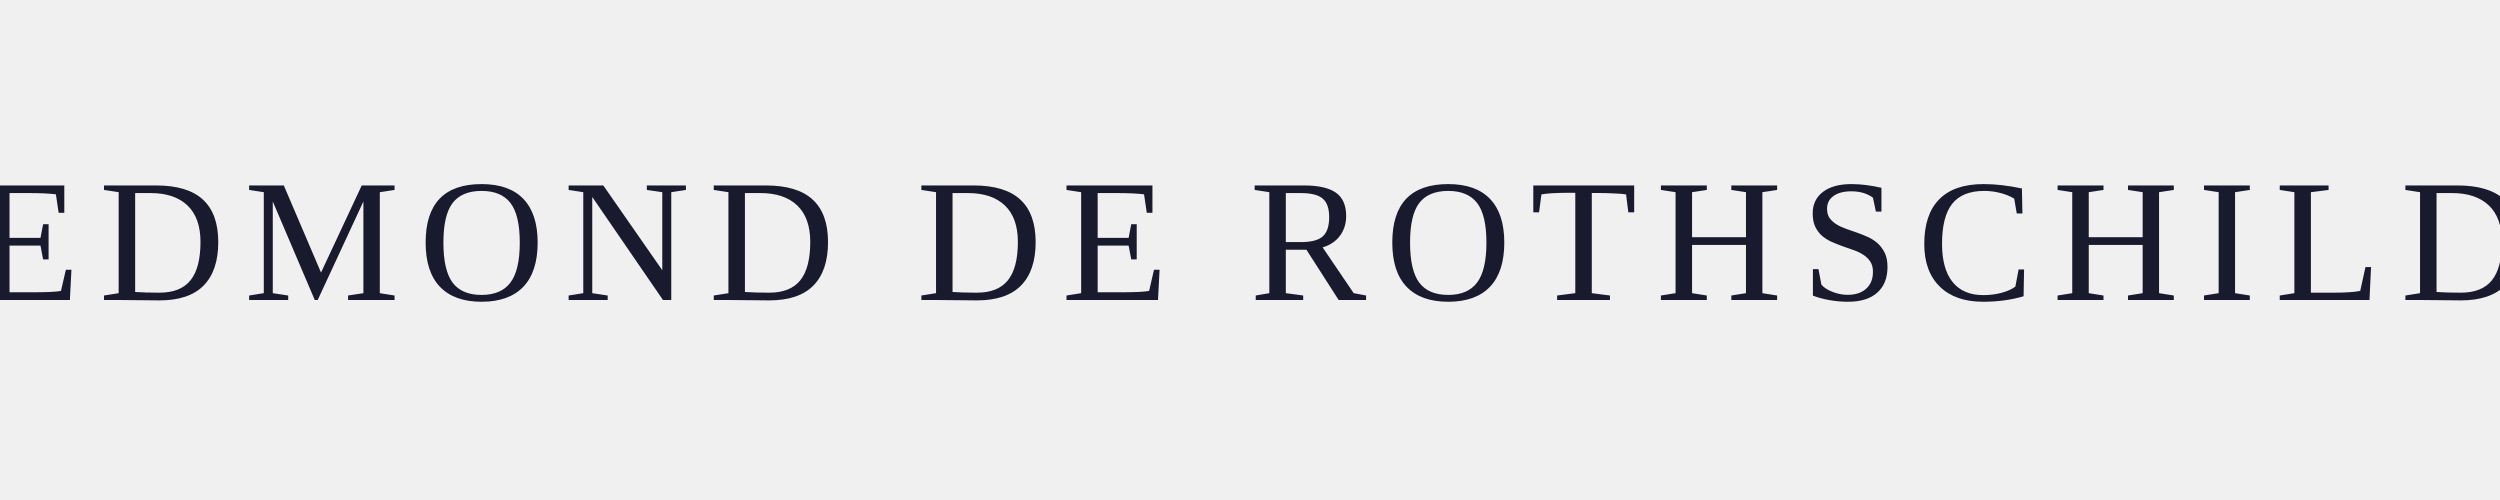
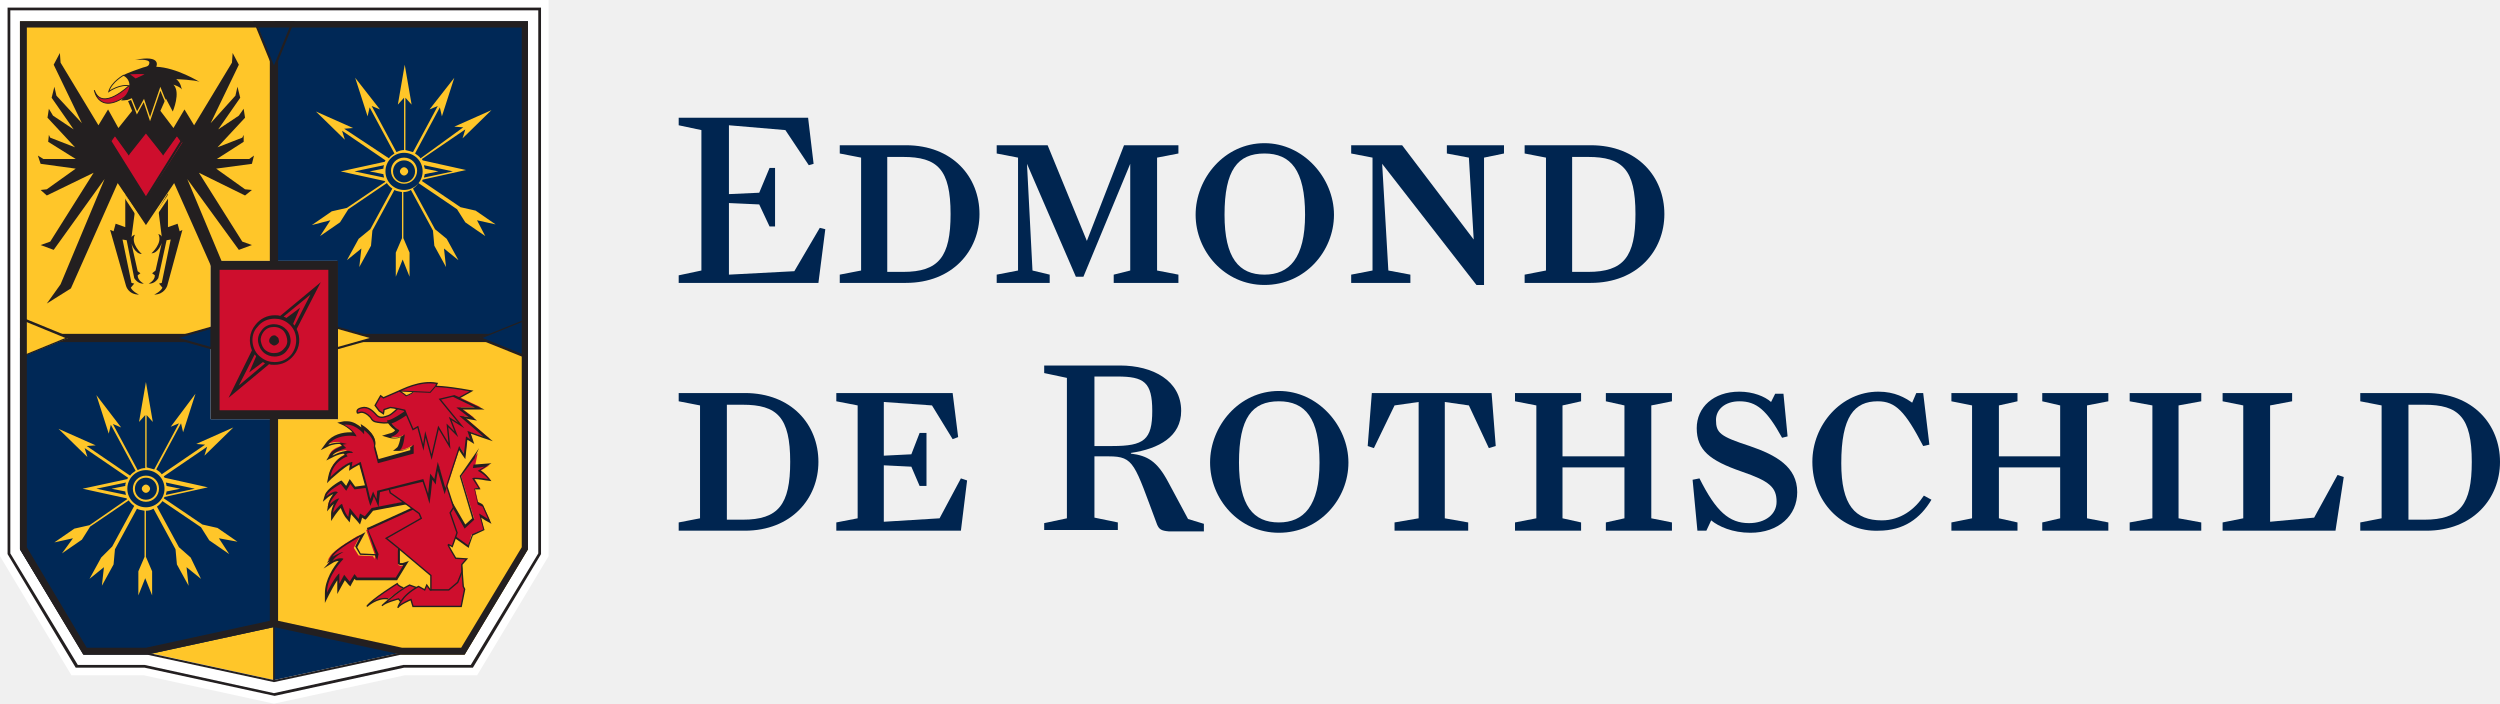
- <svg xmlns="http://www.w3.org/2000/svg" viewBox="0 0 400 80">
-   <text x="200" y="48" text-anchor="middle" font-family="Georgia, 'Times New Roman', serif" font-size="28" fill="#1a1a2e" letter-spacing="3">EDMOND DE ROTHSCHILD</text>
+ <svg xmlns="http://www.w3.org/2000/svg" version="1.1" id="Layer_1" x="0px" y="0px" viewBox="0 0 363.2 102.2" style="enable-background:new 0 0 363.2 102.2;" xml:space="preserve">
+   <style type="text/css">
+   .st0{fill:#FFFFFF;}
+ 	.st1{fill:none;stroke:#FFFFFF;stroke-width:2.2;stroke-miterlimit:10;}
+ 	.st2{fill:#FFC629;}
+ 	.st3{fill:#231F20;}
+ 	.st4{fill:#CE0E2D;}
+ 	.st5{fill:none;stroke:#231F20;stroke-width:0.136;stroke-miterlimit:5;}
+ 	.st6{fill:none;stroke:#FFC629;stroke-width:0.2;stroke-miterlimit:5;}
+ 	.st7{fill:none;stroke:#FFC629;stroke-width:0.331;stroke-miterlimit:5;}
+ 	.st8{fill:#002856;}
+ 	.st9{fill:none;stroke:#231F20;stroke-width:0.249;}
+ 	.st10{fill:none;stroke:#231F20;stroke-width:1.197;}
+ 	.st11{fill:none;stroke:#231F20;stroke-width:0.2;stroke-miterlimit:8;}
+ 	.st12{fill:none;stroke:#231F20;stroke-width:0.2;stroke-miterlimit:5;}
+ 	.st13{fill:none;stroke:#231F20;stroke-width:0.12;stroke-miterlimit:5;}
+ 	.st14{fill:none;stroke:#231F20;stroke-width:0.2;stroke-miterlimit:7;}
+ 	.st15{fill:none;stroke:#231F20;stroke-width:0.15;stroke-linecap:square;}
+ 	.st16{fill:#002550;}
+  </style>
+   <g>
+     <polygon class="st0" points="1.1,1.1 1.1,80.5 11,97 21,97 39.8,101.1 58.7,97 68.7,97 78.6,80.5 78.6,1.1  ">
+   </polygon>
+     <polygon class="st1" points="1.1,1.1 1.1,80.5 11,97 21,97 39.8,101.1 58.7,97 68.7,97 78.6,80.5 78.6,1.1  ">
+   </polygon>
+     <polygon class="st2" points="39.8,3.1 39.8,37.9 30.6,37.9 30.6,49.1 2.9,49.1 2.9,3.1  ">
+   </polygon>
+     <polygon class="st3" points="18.4,14.2 19.2,16.1 17.2,18.6 15.7,15.9 14.3,18.2 8.8,9.1 8.7,7.7 7.8,9.4 11.9,17.9 8.2,13.9    7.9,12.6 7.5,14.2 10.7,18.8 7.7,16.8 7.1,15.8 6.9,17.1 10.9,21.4 7.3,20 7.1,19.6 7,20.6 11,23.1 6.3,23.1 5.5,22.6 5.9,23.8    11,24.5 6.8,27.5 5.9,27.6 6.8,28.4 13.6,25.1 7.3,35.1 5.9,35.6 7.8,36.3 15.2,26 8.8,41.3 6.8,44.1 10.3,41.9 17.1,26.6    21.2,32.7 25.3,26.6 32.1,41.9 35.7,44.1 33.6,41.3 27.2,26 34.7,36.3 36.6,35.6 35.2,35.1 28.9,25.1 35.6,28.4 36.6,27.6    35.6,27.5 31.4,24.5 36.6,23.8 36.9,22.6 36.2,23.1 31.5,23.1 35.4,20.6 35.4,19.6 35.2,20 31.6,21.4 35.6,17.1 35.4,15.8    34.7,16.8 31.7,18.8 34.9,14.2 34.5,12.6 34.2,13.9 30.6,17.9 34.7,9.4 33.8,7.7 33.7,9.1 28.2,18.2 26.8,15.9 25.2,18.6    23.3,16.1 24.6,13.2 23.3,11.8 19.3,13.5  ">
+   </polygon>
+     <path class="st4" d="M18.8,12.4c0,0-4,3.9-5.1,0.7c0,0,0.7,4.2,5.6,0.1l0.6-0.2l0-0.8L18.8,12.4z">
+   </path>
+     <path class="st5" d="M18.8,12.4c0,0-4,3.9-5.1,0.7c0,0,0.7,4.2,5.6,0.1l0.6-0.2l0-0.8L18.8,12.4z">
+   </path>
+     <polygon class="st4" points="16,20.5 16.7,19.7 18.7,22.4 21.2,19.2 23.7,22.4 25.7,19.7 26.5,20.7 21.2,28.9  ">
+   </polygon>
+     <path class="st3" d="M21.2,19l-2.5,3.2l-2-2.7l-0.8,1.1l5.3,8.5l5.3-8.5l-0.8-1.1l-2,2.7L21.2,19z M21.2,19.4l2.3,2.9l0.2,0.3   l0.2-0.3l1.8-2.5l0.5,0.7l-5,8l-5-8l0.5-0.7l1.8,2.5l0.2,0.3l0.2-0.3L21.2,19.4z">
+   </path>
+     <path class="st2" d="M18,10.9c0,0-1.8,1-2.2,2.4c0,0,1.7-1.2,3.1-0.8">
+   </path>
+     <path class="st5" d="M18,10.9c0,0-1.8,1-2.2,2.4c0,0,1.7-1.2,3.1-0.8">
+   </path>
+     <path class="st3" d="M17.6,14.6l1.6-0.1l0.8,2l1-1.8l0.9,2.7l1.5-4.4l1.7,3.2c0,0,1.2-2.8,0.1-3.9c0,0,1,0.3,1.2,0.7   c0,0-0.1-1-0.8-1.5c0,0,2.8,0.1,3.4,0.4c0,0-3.4-2.1-6.3-2.2c0,0,0.9-1.8-3.1-1c0,0,2.1-0.2,2.1,0.4c0,0.6-0.6,0.6-0.9,0.7   c-0.3,0.1-2.4,0.8-3,1.2C17.8,10.8,20.2,12,17.6,14.6">
+   </path>
+     <path class="st6" d="M17.8,14.9l1.3-0.5l0.8,2l1-1.8l0.9,2.7l1.5-4.4c0,0,0.9,2.3,1.2,2.8">
+   </path>
+     <path class="st4" d="M18.9,10.8c0,0,1.7-0.1,2.1,0l-1.3,0.6L18.9,10.8z">
+   </path>
+     <path class="st3" d="M24.4,28.1L24.4,33l1.4-0.5l0.3,1.1l0.4-0.2l-2.2,8.1c0,0-0.4,1.3-1.9,1.3c0,0,0.9-0.4,1.2-1l-0.5-0.6l0.4-0.1   l1.3-6.3l-0.6,0.1L23,40.4c0,0-0.5,0.9-1.4,0.8c0,0,0.9-0.4,0.9-1.2l-0.4-0.3l0.5-0.4l0.9-4c0,0-0.5,1.5-1.5,1.5c0,0,1.7-1.5,1-2.8   c0,0,0.4,0.1,0.5,0.4l-0.5-4L24.4,28.1z">
+   </path>
+     <path class="st3" d="M18.2,28.3V33l-1.4-0.5l-0.3,1.1L16,33.4l2.3,8.1c0,0,0.3,1.3,1.9,1.3c0,0-0.9-0.4-1.2-1l0.5-0.6l-0.4-0.1   l-1.3-6.3l0.6,0.1l1.1,5.5c0,0,0.5,0.9,1.4,0.8c0,0-0.9-0.4-0.9-1.2l0.4-0.3L20,39.4l-0.9-4c0,0,0.5,1.5,1.5,1.5c0,0-1.7-1.5-1-2.8   c0,0-0.4,0.1-0.5,0.4l0.5-3.8L18.2,28.3z">
+   </path>
+     <path class="st7" d="M20.1,31.5L17.8,28 M22.7,31.1l2.3-3.4">
+   </path>
+     <polygon class="st2" points="39.8,60.9 49,60.9 49,49.1 76.7,49.1 76.7,79.8 67.5,95.1 58.3,95.1 39.8,91.1  ">
+   </polygon>
+     <polygon class="st8" points="39.8,98.8 58.3,94.8 39.8,90.8  ">
+   </polygon>
+     <polygon class="st2" points="39.8,98.8 21.4,94.8 39.8,90.8  ">
+   </polygon>
+     <polygon class="st8" points="39.9,3.1 39.8,37.9 49,37.9 49,49.1 76.7,49.1 76.7,3.1  ">
+   </polygon>
+     <polygon class="st8" points="39.8,60.9 30.6,60.9 30.6,49.1 2.9,49.1 2.9,79.8 12.2,95.1 21.4,95.1 39.8,91.1  ">
+   </polygon>
+     <path class="st3" d="M78.6,1.1H1.1v79.4L11,97h10l18.9,4.1L58.7,97h10l9.9-16.5V1.1z M78.2,1.5v78.9l-9.8,16.2l-9.8,0l-18.8,4.1   L21,96.6h-9.7L1.5,80.4V1.5H78.2z">
+   </path>
+     <path class="st3" d="M76.8,3.1H2.9v76.7l9.2,15.3h9.2l18.5,4l18.5-4h9.2l9.2-15.3V3.1z M76.4,3.5v76.2l-9.1,15.1l-9.1,0l-18.4,4   l-18.5-4h-9L3.3,79.7V3.5H76.4z">
+   </path>
+     <line class="st9" x1="39.8" y1="89.3" x2="39.8" y2="98.8">
+   </line>
+     <path class="st10" d="M30.6,49.1H4.2 M75.5,49.1H49.1 M39.8,38.4v-35 M39.8,90.5V60.8">
+   </path>
+     <polygon class="st2" points="3.2,46.4 9.9,49.1 3.2,51.8  ">
+   </polygon>
+     <path class="st3" d="M3,46.2v0.5v2.5v2.5V52l0.4-0.2l6.1-2.5l0.7-0.3l-0.7-0.3l-6.1-2.5L3,46.2z M3.4,46.6l6.1,2.5l-6.1,2.5v-2.5   V46.6z">
+   </path>
+     <polygon class="st8" points="69.7,49.1 76.5,46.4 76.5,51.8  ">
+   </polygon>
+     <path class="st3" d="M76.7,46.2l-0.4,0.2l-6.2,2.5l-0.7,0.3l0.7,0.3l6.2,2.5l0.4,0.2v-0.5v-2.5v-2.5V46.2z M76.3,46.6v2.5v2.5   l-6.2-2.5L76.3,46.6z">
+   </path>
+     <polygon class="st2" points="48.9,47.6 54.3,49.1 48.9,50.6  ">
+   </polygon>
+     <path class="st3" d="M48.8,47.4v0.4v1.3v1.3v0.4l0.4-0.1l4.6-1.3l1.1-0.3l-1.1-0.3l-4.6-1.3L48.8,47.4z M49.1,47.8l4.6,1.3   l-4.6,1.3v-1.3V47.8z">
+   </path>
+     <polygon class="st8" points="25.4,49.1 30.8,47.6 30.8,50.6  ">
+   </polygon>
+     <path class="st3" d="M30.9,47.4l-0.4,0.1l-4.6,1.3l-1.1,0.3l1.1,0.3l4.6,1.3l0.4,0.1v-0.4v-1.3v-1.3V47.4z M30.6,47.8v1.3v1.3   L26,49.1L30.6,47.8z">
+   </path>
+     <polygon class="st8" points="37.2,3.3 42.6,3.3 39.8,10  ">
+   </polygon>
+     <path class="st3" d="M42.8,3.1h-0.5h-2.5h-2.5h-0.5l0.2,0.4l2.5,6.1l0.3,0.7l0.3-0.7l2.5-6.1L42.8,3.1z M42.3,3.4l-2.5,6.1   l-2.5-6.1h2.5H42.3z">
+   </path>
+     <path class="st3" d="M76.8,3.1H2.9v76.7l9.2,15.3h9.2l18.5-4l18.5,4h9.2l9.2-15.3V3.1z M75.8,4v75.5L67,94.1h-8.6l-18.4-4l-0.2,0   l-0.2,0l-18.4,4h-8.6L3.9,79.5V4H75.8z">
+   </path>
+     <rect x="31.3" y="38.6" class="st4" width="17.2" height="21.7">
+   </rect>
+     <path class="st3" d="M49.1,37.9H30.6v23h18.5V37.9z M47.8,59.6H31.9V39.2h15.8V59.6z">
+   </path>
+     <path class="st4" d="M47.3,86.2c0-2.2,1.7-4.2,2.2-4.9c0,0-0.1,0-0.2,0c-0.6,0-1.1,0.4-1.2,0.4l-0.6,0.4l0.4-0.6   c0.1-0.2,0.3-0.3,0.4-0.5c-0.1,0-0.7,0.4-0.7,0.4l0.3-0.5c0.6-1.1,3.9-2.9,4-3l0.5-0.2l-1,1.9l0.7,1.1l2.1,0.1l0.2,0.4l0.1-0.5   l-1.3-3.7l6.8-3.1l0.2,0h3.2l-0.2,3.1l-5.4,2.6l0.1,2.5c0.1,0,0.2,0.1,0.3,0.1c0.1,0,0.2,0,0.2,0l0.4-0.2l-1.3,2.2L51.8,84   l-0.3-0.4l-0.7,1.1l-0.8-1l-0.9,1.7l0-1.8c-0.5,0.6-1.2,2-1.5,2.5l-0.3,0.6V86.2z">
+   </path>
+     <path class="st3" d="M63.6,73.6h-0.3h-3h0l0,0l-0.1,0l-6.6,3l-0.3,0.1l0.1,0.3l1.2,3.5l-0.1,0l-2.1-0.1l-0.5-0.9l0.7-1.3l0.5-0.9   l-0.9,0.5c-0.4,0.2-3.5,1.9-4.1,3l-0.6,1l0.5-0.3L47,82.6l1.3-0.8c0,0,0.4-0.3,0.9-0.3c-0.7,0.8-2,2.7-2,4.7v1.4l0.6-1.2   c0.3-0.6,0.8-1.5,1.2-2.1l0,0.7l0,1.3l0.6-1.1l0.5-0.9l0.5,0.6l0.3,0.3l0.2-0.4l0.4-0.7l0.1,0.1l0.1,0.1h0.2h5.6h0.2l0.1-0.2   l1.1-1.8l0.5-0.8l-0.9,0.3c0,0-0.1,0-0.2,0c-0.1,0-0.1,0-0.2,0v-2.3l5.2-2.4l0.2-0.1l0-0.2l0.2-2.9L63.6,73.6z M63.3,74l-0.2,2.9   l-5.3,2.4v2.6c0.2,0.2,0.4,0.2,0.5,0.2c0.2,0,0.3,0,0.3,0l-1.1,1.8h-5.6l-0.4-0.5l-0.7,1.1l-0.8-1l-0.7,1.3l0-1.5   c-0.7,0.5-1.8,2.8-1.8,2.8c0-2.5,2.4-4.9,2.4-4.9c-0.1-0.1-0.3-0.1-0.4-0.1c-0.6,0-1.2,0.4-1.2,0.4c0.5-0.8,1.6-1.3,1.6-1.3   c-0.5,0-1.6,0.7-1.6,0.7c0.6-1.1,4-2.9,4-2.9l-0.7,1.4l0.7,1.2l2.2,0.1l0.3,0.7l0.2-0.9L53.5,77l6.6-3l0.1,0H63.3z">
+   </path>
+     <path class="st4" d="M50.9,74.2l-0.2,1.2l-0.2-0.2c-0.4-0.4-0.8-1.4-0.9-1.8c-0.3,0.2-0.8,0.8-1,1.2L48.2,75l0-0.5   c0-0.6,0.5-1.4,0.7-1.9c-0.5,0.2-0.9,0.7-0.9,0.7l-0.4,0.4l0.1-0.5c0.1-0.6,0.7-1.3,1-1.7c-0.4,0-1,0.5-1.2,0.6l-0.4,0.3l0.2-0.5   c0.3-0.8,2.1-1.8,2.1-1.9l0.1-0.1l0.7,0.9l0.6-1l0.7,1.1l2.9-0.5l0.6,0l4.6-0.6l0.1,0.2l-0.1,0.1l-1.1,0.9l0.3,0.2l0,1.6l0,0.1   L54,74l-1,1.3l-0.6-0.4l-0.2,0.9L50.9,74.2z">
+   </path>
+     <path class="st3" d="M50.8,69.6L50.6,70l-0.3,0.6L49.8,70l-0.2-0.2l-0.2,0.1c-0.2,0.1-1.9,1.1-2.2,2l-0.3,1l0.8-0.7   c0.2-0.1,0.4-0.3,0.7-0.4c-0.3,0.4-0.6,0.9-0.7,1.4l-0.2,1.1l0.7-0.8c0.1-0.1,0.2-0.2,0.3-0.3c-0.2,0.4-0.4,1-0.4,1.4l0,1.1   l0.6-0.9c0.3-0.4,0.6-0.8,0.8-1c0.2,0.5,0.5,1.2,0.9,1.6l0.4,0.5l0.1-0.6l0.1-0.6l0.9,1l0.4,0.5l0.2-0.6l0.1-0.4l0.3,0.2l0.2,0.1   l0.2-0.2l0.9-1.1l4.7-0.9l0.2,0l0-0.3l0.1-1.5l0-0.2l-0.2-0.1l-0.1,0l0.9-0.8l0.2-0.2l-0.1-0.2l-0.1-0.2h-0.3L55,70.3l-0.5,0   l-2.9,0.4L51.1,70L50.8,69.6z M59.5,70L59.5,70l-1.3,1.1l0.5,0.3l-0.1,1.5L54,73.8L53,75l-0.7-0.4l-0.2,0.8l-1.3-1.6l-0.2,1.3   c-0.5-0.5-0.9-1.9-0.9-1.9c-0.4,0.1-1.3,1.3-1.3,1.3c0-0.8,0.9-2.1,0.9-2.1c-0.7,0.1-1.4,0.9-1.4,0.9c0.1-0.7,1.2-1.8,1.2-1.8   c-0.1,0-0.2-0.1-0.3-0.1c-0.6,0-1.4,0.7-1.4,0.7c0.2-0.8,2.1-1.8,2.1-1.8l0.8,1l0.6-1l0.6,0.8l3-0.4H55L59.5,70z">
+   </path>
+     <path class="st4" d="M58.6,85.4c0,0-0.7-0.2-0.9-0.6c0,0-3.7,2.3-4.4,3.3c0,0,1.5-1.4,3.1-1.1">
+   </path>
+     <path class="st11" d="M58.6,85.4c0,0-0.7-0.2-0.9-0.6c0,0-3.7,2.3-4.4,3.3c0,0,1.5-1.4,3.1-1.1">
+   </path>
+     <path class="st4" d="M58.2,87.4L57.9,87c0,0-2,0.5-2.4,1c0,0,2.3-2.2,4-3l1.1,0.4">
+   </path>
+     <path class="st11" d="M58.2,87.4L57.9,87c0,0-2,0.5-2.4,1c0,0,2.3-2.2,4-3l1.1,0.4">
+   </path>
+     <path class="st4" d="M61.7,85.7l-0.9-0.5c-2.6,1.4-3,3.1-3,3.1c0.2-0.5,1.9-1.2,1.9-1.2l0.3,1h7l0.5-2.5l-0.2-0.4l-0.2-2.6L67,82.1   l-0.3,1.8l-0.6-0.8l-0.3,1.5l-0.4-0.7l-0.1,1l-2.8,0.8L62,85L61.7,85.7z">
+   </path>
+     <path class="st11" d="M61.7,85.7l-0.9-0.5c-2.6,1.4-3,3.1-3,3.1c0.2-0.5,1.9-1.2,1.9-1.2l0.3,1h7l0.5-2.5l-0.2-0.4l-0.2-2.6   L67,82.1l-0.3,1.8l-0.6-0.8l-0.3,1.5l-0.4-0.7l-0.1,1l-2.8,0.8L62,85L61.7,85.7z">
+   </path>
+     <path class="st4" d="M65,77.3l-0.6-2.8l1.1-1.3l0.1-0.2l2,3.5l1.3-1.1L67,69.2l1.9-2.8l0.5-0.6l-0.4,2l2.1-0.2l-1.3,0.8   c0.3,0.2,0.9,0.6,1.3,1.1l0.2,0.3l-0.4-0.1c0,0-1.1-0.2-1.8-0.2c-0.1,0-0.2,0-0.2,0l0.9,1.5c0,0-0.4,0-0.4,0c-0.2,0-0.3,0-0.4,0   l0.5,2.1l0.6,0.2l0.9,1.9l0.2,0.5l-1.4-0.8l0.5,2l-1.8,0.8l-0.4,1.4l-0.1,0.2L65,77.3z">
+   </path>
+     <path class="st3" d="M69.6,65.1l-0.9,1.3L66.9,69l-0.1,0.1l0,0.1l1.8,6.1l-1,0.9l-1.8-3.1l-0.2-0.4l-0.3,0.3l-1,1.1l-0.1,0.1l0,0.2   l0.5,2.7l0,0.1l0.1,0.1l0.6,0.4l2.4,1.7l0.3,0.2l0.1-0.4l0.5-1.4l1.5-0.7l0.2-0.1l-0.1-0.3l-0.4-1.5l0.6,0.4l0.9,0.5l-0.4-0.9   l-0.8-1.8l-0.1-0.1l-0.1-0.1l-0.6-0.3l-0.4-1.8c0,0,0.1,0,0.1,0c0.1,0,0.1,0,0.1,0l0.6,0l-0.3-0.5l-0.6-1c0.7,0,1.7,0.2,1.7,0.2   l0.8,0.1l-0.5-0.6c-0.3-0.4-0.8-0.8-1.1-1l0.5-0.3l1.1-0.7l-1.3,0.1l-1.3,0.1l0.2-1.1L69.6,65.1z M69,66.5L68.7,68l1.7-0.2l-1,0.6   c0,0,1,0.5,1.5,1.2c0,0-1.1-0.2-1.8-0.2c-0.2,0-0.4,0-0.5,0.1l0.9,1.4c0,0-0.1,0-0.1,0c-0.1,0-0.3,0-0.5,0.1l0.5,2.3l0.7,0.3   l0.8,1.8l-1.3-0.8l0.6,2.3l-1.6,0.7L68,79.2l-2.4-1.7l-0.6-0.4l-0.5-2.7l1-1.1l2,3.5l1.4-1.3l-1.9-6.3L69,66.5z">
+   </path>
+     <path class="st4" d="M63.3,66l-1.4,1.2l-0.4-0.1L61,67.8l-0.9-0.2l-2.4,0.5l-1.2,2.8l0.2,0.7l2,1.4l1.5,1.1l0.7,0.5l0.3,0.7   l-5.1,2.9l1.5,1.2l5,4.2v2.1h2.6l1.3-1.1l0.6-1.5v-1.1l0.7-0.8l-1.6-0.1c0,0-1.2-2-1.1-2c0.1,0,0.6,0.3,0.6,0.3l0.5-1.4l0.2-0.6   l-1-2.9l0.5-0.8l-1.1-3.4L63.3,66z">
+   </path>
+     <path class="st11" d="M63.3,66l-1.4,1.2l-0.4-0.1L61,67.8l-0.9-0.2l-2.4,0.5l-1.2,2.8l0.2,0.7l2,1.4l1.5,1.1l0.7,0.5l0.3,0.7   l-5.1,2.9l1.5,1.2l5,4.2v2.1h2.6l1.3-1.1l0.6-1.5v-1.1l0.7-0.8l-1.6-0.1c0,0-1.2-2-1.1-2c0.1,0,0.6,0.3,0.6,0.3l0.5-1.4l0.2-0.6   l-1-2.9l0.5-0.8l-1.1-3.4L63.3,66z">
+   </path>
+     <path class="st4" d="M57.9,59.2c0,0-0.9,1-1.5,1.2c-0.6,0.2-1.1,0.4-1.6,0c-0.4-0.4-1-1.2-1.9-1.2c-0.9,0.1-1.1,0.4-1,0.7   c0,0.3,0.3-0.1,0.8,0c0.5,0.1,1.1,0.6,1.3,1c0.3,0.4,0.6,0.4,1.3,0.5c0.7,0.1,1.2,0,1.6-0.1c0.4-0.1,1.8-0.8,2.2-1.2   c0.4-0.4-0.2-0.5-0.2-0.5L57.9,59.2z">
+   </path>
+     <path class="st12" d="M57.9,59.2c0,0-0.9,1-1.5,1.2c-0.6,0.2-1.1,0.4-1.6,0c-0.4-0.4-1-1.2-1.9-1.2c-0.9,0.1-1.1,0.4-1,0.7   c0,0.3,0.3-0.1,0.8,0c0.5,0.1,1.1,0.6,1.3,1c0.3,0.4,0.6,0.4,1.3,0.5c0.7,0.1,1.2,0,1.6-0.1c0.4-0.1,1.8-0.8,2.2-1.2   c0.4-0.4-0.2-0.5-0.2-0.5L57.9,59.2z">
+   </path>
+     <polygon class="st0" points="59.5,70.1 61.5,69.5 59.5,70  ">
+   </polygon>
+     <polygon class="st13" points="59.5,70.1 61.5,69.5 59.5,70  ">
+   </polygon>
+     <path class="st4" d="M54.3,71.7L53.8,73l-0.6-2.2l-1-3.5l-1.4,0.8l0.2-0.9c-1.1,0.3-2.9,2.1-2.9,2.1l-0.4,0.3l0.1-0.5   c0.4-2.1,1.9-2.9,2.4-3.1l-0.2-0.3l0.1-0.1c0.1-0.1,0.2-0.1,0.3-0.2h0c-1,0-2.2,0.6-2.2,0.6l-0.5,0.3l0.3-0.5   c0.3-0.6,1.4-1,1.8-1.1l-0.5-0.5l0,0c-0.1,0-0.1,0-0.2,0c-0.9,0-1.5,0.3-1.5,0.3L47.1,65l0.4-0.5c0.8-1.2,2.3-1.4,3.4-1.4   c0.2,0,0.4,0,0.6,0c-0.5-0.8-1.6-1.4-1.6-1.4l-0.4-0.2l0.5-0.1c0.1,0,0.3,0,0.4,0c1.1,0,1.9,0.7,2.3,1.1c0-0.1,0-0.2,0-0.2l0-0.4   l0.3,0.2c1.9,1.4,1.5,2.6,1.4,2.7l0.6,2l4.9-1.3v-0.8c-0.9,0.6-1.7,0.7-1.8,0.7h-0.4l0.3-0.3c0.3-0.3,0.5-1.3,0.6-1.9   c-0.4,0.3-0.9,0.3-1.2,0.3c-0.4,0-0.7-0.1-0.7-0.1l-0.5-0.1l0.5-0.2c0.7-0.2,1-0.6,1.1-0.7c-0.7-0.5-1-1-1-1l-0.1-0.2l0.2-0.1   c0.8-0.2,2.1-1.2,2.1-1.2l0.1-0.1l1,0.9l3.7-1.6l-1.3-1.5l3.4-1l0.7,0.1l0.6,0.1l-1.3,0.5l4,1.9h-3l2,1.5l-1.5-0.2l3.7,3.2   l-2.8-0.9l0.4,1.3l-0.8-0.5l-0.3,2.6l-0.8-1.2l-2,6.3l-1-3.6L63.2,70l-0.6-0.8l-0.4,3.2l-0.8-2.6L55,71.4l-0.2,1.7L54.3,71.7z">
+   </path>
+     <path class="st3" d="M65.8,56.6L65.8,56.6l-3.2,0.9l-0.5,0.1l0.3,0.4l1,1.1l-3.5,1.5l-0.8-0.8l-0.2-0.2l-0.2,0.2   c-0.4,0.3-1.5,1-2.1,1.2l-0.4,0.1l0.2,0.4c0,0,0.3,0.5,1,1c-0.1,0.2-0.4,0.4-0.9,0.5l-1,0.3l1,0.3c0,0,0.3,0.1,0.7,0.1   c0.3,0,0.7,0,1-0.2c-0.1,0.6-0.3,1.3-0.5,1.5l-0.6,0.5l0.8,0h0c0.2,0,0.9,0,1.7-0.5v0.4L55,66.7l-0.5-1.9c0.1-0.4,0.2-1.5-1.5-2.8   l-0.6-0.4l0.1,0.5c-0.5-0.4-1.2-0.9-2.1-0.9c-0.1,0-0.3,0-0.4,0l-1,0.2l0.9,0.4c0,0,0.8,0.4,1.3,1c-0.1,0-0.2,0-0.3,0   c-1.1,0-2.6,0.3-3.5,1.5l-0.8,1.1l1.2-0.6c0,0,0.6-0.3,1.5-0.3c0,0,0.1,0,0.1,0l0.2,0.2l0.1,0.1c-0.5,0.2-1.4,0.6-1.7,1.1l-0.6,1   l1-0.5c0,0,0.7-0.4,1.5-0.5l0.2,0.2l0,0c-0.7,0.3-2,1.2-2.4,3.1l-0.2,1l0.7-0.7c0.7-0.6,1.8-1.6,2.6-2l0,0.2l-0.1,0.7l0.6-0.4   l0.9-0.5l0.9,3.3l0.4,1.7l0.3,1l0.4-1l0.1-0.4l0.2,0.4l0.5,1.2l0.1-1.3l0.1-0.9l4.5-1.1l1.7-0.4l0.6,1.8l0.4,1.4l0.2-1.5l0.2-2   l0.1,0.1l0.4,0.6l0.1-0.8l0.2-1.2l0.7,2.4l0.3,1l0.3-1l1.8-5.4l0.4,0.6l0.5,0.7l0.1-0.9l0.2-1.9l0.2,0.1l0.8,0.5l-0.3-0.9l-0.2-0.6   l1.7,0.6l1.5,0.5l-1.2-1l-2.7-2.3l0.4,0.1l1.2,0.2l-1-0.8l-1.1-0.8H69h1.4l-1.3-0.6l-3-1.4l0.4-0.1l1.2-0.4l-1.2-0.2L65.8,56.6   L65.8,56.6z M65.8,56.9l0.6,0.1l-1.1,0.4l3.7,1.8h-2.7l1.8,1.4l-1.4-0.2l3.5,3l-2.3-0.8l0.4,1.2l-0.6-0.4l-0.3,2.5l-0.7-1.1l-2,6.1   l-1.1-3.8l-0.5,2.5l-0.6-0.8l-0.3,2.9l-0.7-2.1l-2,0.5l-4.7,1.2l-0.1,1.2l-0.5-1.1l-0.4,1.1l-0.4-1.7l-1-3.7l-1.3,0.7l0.1-0.7   c-1.1,0.1-3.2,2.2-3.2,2.2c0.4-2.4,2.5-3,2.5-3l-0.2-0.3c0.2-0.2,0.5-0.2,0.8-0.2c0.1,0,0.2,0,0.2,0l-0.2-0.2   c-0.2,0-0.3-0.1-0.5-0.1c-1.1,0-2.3,0.7-2.3,0.7c0.4-0.7,2-1.1,2-1.1l-0.5-0.5l0.6-0.1c-0.4-0.1-0.8-0.2-1.1-0.2   c-1,0-1.6,0.3-1.6,0.3c0.8-1.1,2.3-1.3,3.2-1.3c0.5,0,0.9,0.1,0.9,0.1c-0.4-1-1.8-1.7-1.8-1.7c0.1,0,0.3,0,0.4,0   c1.4,0,2.5,1.4,2.5,1.4c0-0.3,0-0.6,0-0.6c1.8,1.4,1.4,2.5,1.4,2.5l0.6,2.3l5.2-1.4v-1.3c-0.9,0.8-1.8,0.8-2,0.8c0,0,0,0,0,0   c0.6-0.5,0.7-2.3,0.7-2.3c-0.5,0.4-1,0.5-1.4,0.5c-0.4,0-0.6-0.1-0.6-0.1c1.1-0.4,1.2-1,1.2-1c-0.8-0.5-1.1-1-1.1-1   c0.8-0.2,2.2-1.2,2.2-1.2l1,0.9l4-1.8l-1.2-1.4L65.8,56.9z">
+   </path>
+     <path class="st4" d="M68.5,56.8l-1.8,1l-0.7-0.3l-2.1,0.5l3.1,3.8l-1.6-1l0.9,2.3l-1.3-1.3l0.3,3l-1.6-2.7l-1,4.3l-0.9-3.3   l-0.3,1.9l-0.8-3l-0.7,0.4l-1-2.3l-0.2-0.5c0,0-1.7-0.4-2.1-0.4l-0.9,0.3l-0.1,0.6l-0.6-0.4l-0.6-0.8l0.8-1.4l0.4,0.3   c0,0,2.1-0.9,2.3-1c0.3-0.1,3-1.6,5.5-1.1l-0.2,0.4C63.2,56.2,64.1,56,68.5,56.8">
+   </path>
+     <path class="st14" d="M68.5,56.8l-1.8,1l-0.7-0.3l-2.1,0.5l3.1,3.8l-1.6-1l0.9,2.3l-1.3-1.3l0.3,3l-1.6-2.7l-1,4.3l-0.9-3.3   l-0.3,1.9l-0.8-3l-0.7,0.4l-1-2.3l-0.2-0.5c0,0-1.7-0.4-2.1-0.4l-0.9,0.3l-0.1,0.6l-0.6-0.4l-0.6-0.8l0.8-1.4l0.4,0.3   c0,0,2.1-0.9,2.3-1c0.3-0.1,3-1.6,5.5-1.1l-0.2,0.4C63.2,56.2,64.1,56,68.5,56.8z">
+   </path>
+     <path class="st2" d="M58.1,56.8c0,0,0.7,0.4,1,0.7c0,0,0.7-0.2,1.1-0.6">
+   </path>
+     <path class="st15" d="M63.2,56.2L62.5,57l-4.5-0.2c0,0,0.7,0.4,1,0.7c0,0,0.7-0.2,1.1-0.6">
+   </path>
+     <path class="st2" d="M58.7,27.6c-1.5,0-2.7-1.2-2.7-2.7c0-1.5,1.2-2.7,2.7-2.7c1.5,0,2.7,1.2,2.7,2.7   C61.4,26.4,60.2,27.6,58.7,27.6 M51.5,24.9l4.3-0.9c-0.1,0.2-0.1,0.3-0.1,0.5l-2,0.4l2,0.4c0,0.2,0.1,0.4,0.1,0.5L51.5,24.9z    M65.8,24.9l-4.2,0.9c0-0.2,0.1-0.3,0.1-0.5l2-0.4l-2-0.4c0-0.2-0.1-0.3-0.1-0.5L65.8,24.9z M72,32.6l-2.9-2l-2.2-0.5l-5.6-3.8   c0,0,0.1-0.1,0.1-0.2l6.3-1.4l-6.3-1.4c0-0.1-0.1-0.1-0.1-0.2l6.3-4.3l0,0l-0.4,1.3l4.2-4.1l-5.4,2.4l1.3,0.1L61.1,23   c-0.2-0.3-0.5-0.5-0.8-0.7l3.6-6.7l0.3,1.3l1.8-5.6l-3.6,4.6l1.2-0.5l-3.6,6.7c-0.3-0.1-0.7-0.2-1.1-0.3v-7.6l0.9,1l-1-5.8l-1,5.8   l0.9-1v7.6c-0.4,0-0.7,0.1-1.1,0.3l-3.6-6.7l0,0l1.2,0.5l-3.6-4.6l1.8,5.6l0.3-1.3l3.6,6.7c-0.3,0.2-0.6,0.4-0.8,0.7L50,18.7   l1.3-0.1l-5.4-2.4l4.2,4.1l-0.4-1.3l6.3,4.3c0,0.1-0.1,0.1-0.1,0.2l-6.4,1.4l6.4,1.4c0,0,0,0.1,0.1,0.1l-5.6,3.8l-2.2,0.5l-2.9,2   L48,32l-1.5,2.3l2.9-2l1.2-1.9l5.6-3.8c0.2,0.3,0.5,0.6,0.8,0.8l-3.2,5.9l0,0l-1.7,1.4l-1.7,3.1l2.1-1.7l-0.3,2.7l1.7-3.1l0.2-2.2   l3.2-5.9c0.3,0.2,0.7,0.2,1.1,0.3v6.7l-0.9,2.1v3.5l1-2.5l1,2.5v-3.5l-0.9-2.1v-6.7c0.4,0,0.8-0.1,1.1-0.3l0,0l3.2,5.9h0l0.2,2.2   l1.7,3.1l-0.3-2.7l2.1,1.7l-1.7-3.1l-1.7-1.4l-3.2-5.9c0.3-0.2,0.6-0.5,0.8-0.8l5.6,3.8l1.2,1.9l2.9,2L69.3,32L72,32.6z">
+   </path>
+     <path class="st2" d="M58.7,26.5c-0.9,0-1.6-0.7-1.6-1.6c0-0.9,0.7-1.6,1.6-1.6c0.9,0,1.6,0.7,1.6,1.6   C60.3,25.8,59.6,26.5,58.7,26.5 M58.7,22.9c-1.1,0-1.9,0.9-1.9,1.9c0,1.1,0.9,1.9,1.9,1.9c1.1,0,1.9-0.9,1.9-1.9   C60.6,23.8,59.8,22.9,58.7,22.9">
+   </path>
+     <path class="st2" d="M58.7,24.3c-0.3,0-0.6,0.3-0.6,0.6c0,0.3,0.3,0.6,0.6,0.6c0.3,0,0.6-0.3,0.6-0.6C59.3,24.6,59,24.3,58.7,24.3">
+   </path>
+     <path class="st2" d="M21.2,73.7c-1.5,0-2.7-1.2-2.7-2.7c0-1.5,1.2-2.7,2.7-2.7c1.5,0,2.7,1.2,2.7,2.7   C23.9,72.5,22.7,73.7,21.2,73.7 M14,71l4.3-0.9c-0.1,0.2-0.1,0.3-0.1,0.5l-2,0.4l2,0.4c0,0.2,0.1,0.4,0.1,0.5L14,71z M28.3,71   l-4.2,0.9c0-0.2,0.1-0.3,0.1-0.5l2-0.4l-2-0.4c0-0.2-0.1-0.3-0.1-0.5L28.3,71z M34.5,78.7l-2.9-2l-2.2-0.5l-5.6-3.8   c0-0.1,0.1-0.1,0.1-0.2l6.3-1.4l-6.3-1.4c0-0.1-0.1-0.1-0.1-0.2l6.3-4.3l0,0l-0.4,1.3l4.2-4.1l-5.4,2.4l1.3,0.1l-6.3,4.3   c-0.2-0.3-0.5-0.5-0.8-0.7l3.6-6.7l0.3,1.3l1.8-5.6L24.8,62l1.2-0.5v0l-3.6,6.7c-0.3-0.1-0.7-0.2-1.1-0.3v-7.6l0.9,1l-1-5.8l-1,5.8   l0.9-1V68c-0.4,0-0.7,0.1-1.1,0.3l-3.6-6.7l0,0l1.2,0.5L14,57.4l1.8,5.6l0.3-1.3l3.6,6.7c-0.3,0.2-0.6,0.4-0.8,0.7l-6.3-4.3   l1.3-0.1l-5.4-2.4l4.2,4.1l-0.4-1.3l6.3,4.3c0,0.1-0.1,0.1-0.1,0.2L12,71l6.4,1.4c0,0,0,0.1,0.1,0.1L13,76.3l-2.2,0.5l-2.9,2   l2.7-0.6L9,80.4l2.9-2l1.2-1.9v0l5.6-3.8c0.2,0.3,0.5,0.6,0.8,0.8l-3.2,5.9l0,0L14.7,81L13,84.1l2.1-1.7l-0.3,2.7l1.7-3.1l0.2-2.2   l3.2-5.9c0.3,0.2,0.7,0.2,1.1,0.3v6.7l-0.9,2.1v3.5l1-2.5l1,2.5v-3.5l-0.9-2.1v-6.7c0.4,0,0.8-0.1,1.1-0.3v0l3.2,5.9h0l0.2,2.2   l1.7,3.1l-0.3-2.7l2.1,1.7L27.7,81L26,79.5l-3.2-5.9c0.3-0.2,0.6-0.5,0.8-0.8l5.6,3.8l1.2,1.9l2.9,2l-1.5-2.3L34.5,78.7z">
+   </path>
+     <path class="st2" d="M21.2,72.6c-0.9,0-1.6-0.7-1.6-1.6c0-0.9,0.7-1.6,1.6-1.6c0.9,0,1.6,0.7,1.6,1.6   C22.8,71.9,22.1,72.6,21.2,72.6 M21.2,69.1c-1.1,0-1.9,0.9-1.9,1.9c0,1.1,0.9,1.9,1.9,1.9c1.1,0,1.9-0.9,1.9-1.9   C23.1,69.9,22.3,69.1,21.2,69.1">
+   </path>
+     <path class="st2" d="M21.2,70.4c-0.3,0-0.6,0.3-0.6,0.6c0,0.3,0.3,0.6,0.6,0.6c0.3,0,0.6-0.3,0.6-0.6   C21.8,70.7,21.5,70.4,21.2,70.4">
+   </path>
+     <path class="st3" d="M42.4,51.4c-0.6,0.8-1.5,1.2-2.5,1.2c-0.7,0-1.4-0.2-2-0.7c-0.7-0.5-1.1-1.3-1.2-2.1c-0.1-0.8,0.1-1.7,0.7-2.3   c0.6-0.8,1.5-1.2,2.5-1.2c0.7,0,1.4,0.2,2,0.7C43.2,48,43.4,50,42.4,51.4 M36.6,54.4l-1.9,1.6l0.6-1.2l-0.6,1.2l0,0l2.3-4.5   c0.1,0.1,0.2,0.2,0.2,0.3l-1,2.3l2-1.5c0.1,0.1,0.2,0.1,0.3,0.2L36.6,54.4z M45.1,42.8l-2.3,4.5c-0.1-0.1-0.2-0.2-0.2-0.3l1-2.3   l-2,1.5c-0.1-0.1-0.2-0.1-0.4-0.2L45.1,42.8z M46.6,41l-5.9,4.9c-0.2-0.1-0.5-0.1-0.8-0.1c-1.1,0-2.1,0.5-2.8,1.4   c-0.9,1.1-1,2.5-0.5,3.7l-3.4,6.9l0,0l4.1-3.4l1.8-1.5c0.2,0.1,0.5,0.1,0.8,0.1c1.1,0,2.1-0.5,2.8-1.4c0.9-1.1,1-2.6,0.4-3.8   L46.6,41z">
+   </path>
+     <path class="st3" d="M41.3,50.6c-0.4,0.5-0.9,0.7-1.5,0.7h0c-0.4,0-0.8-0.1-1.2-0.4c-0.4-0.3-0.6-0.8-0.7-1.3   c-0.1-0.5,0.1-1,0.4-1.4c0.4-0.5,0.9-0.7,1.5-0.7c0.4,0,0.8,0.1,1.2,0.4c0.4,0.3,0.6,0.8,0.7,1.3C41.8,49.7,41.7,50.2,41.3,50.6    M41.3,47.6c-0.4-0.3-0.9-0.5-1.5-0.5c-0.7,0-1.4,0.3-1.8,0.9c-0.4,0.5-0.6,1.1-0.5,1.7c0.1,0.6,0.4,1.2,0.9,1.6   c0.4,0.3,0.9,0.5,1.5,0.5h0c0.7,0,1.4-0.3,1.8-0.9c0.4-0.5,0.6-1.1,0.5-1.7C42.1,48.5,41.8,48,41.3,47.6">
+   </path>
+     <path class="st3" d="M39.3,49c-0.1,0.1-0.2,0.3-0.2,0.5c0,0.2,0.1,0.4,0.3,0.5c0.1,0.1,0.3,0.2,0.4,0.2c0.2,0,0.4-0.1,0.6-0.3   c0.1-0.1,0.2-0.3,0.1-0.5c0-0.2-0.1-0.4-0.3-0.5C40,48.6,39.5,48.7,39.3,49">
+   </path>
+     <path class="st16" d="M107.9,75.5c5.2,0,6.9-2.2,6.9-8.4c0-6.5-1.9-8.3-6.9-8.3h-2.3v16.7H107.9z M98.6,75.9l3.1-0.6V58.9l-3.1-0.6   v-1.2h9.6c6.8,0,10.7,4.6,10.7,10c0,5.3-3.9,10-10.7,10h-9.6V75.9z">
+   </path>
+     <polygon class="st16" points="121.5,75.9 124.6,75.3 124.6,58.9 121.5,58.3 121.5,57.1 138.4,57.1 139.2,63.5 138.4,63.8    135.4,58.9 128.4,58.4 128.4,66.2 132.4,66 133.6,62.9 134.6,62.9 134.6,70.6 133.6,70.6 132.4,67.8 128.4,67.6 128.4,75.8    136.5,75.3 139.6,69.5 140.5,69.8 139.6,77.1 121.5,77.1  ">
+   </polygon>
+     <path class="st16" d="M159,64.8h2.6c4.6,0,5.8-0.9,5.8-5.1c0-4.2-1.2-5-5.1-5H159V64.8z M168.1,76.2c-3.3-8.8-3.3-9.9-7-9.9H159   v8.9l3.4,0.7v1.1h-10.7V76l3.3-0.7V54.9l-3.3-0.7v-1.1h11c4.8,0,8.9,2.2,8.9,6.6c0,3.7-3.2,5.5-7.3,6.1v0.1   c2.4,0.3,3.8,1.1,5.4,4.1l2.9,5.4l2.3,0.7v1.1h-5.1C168.7,77.1,168.4,76.9,168.1,76.2">
+   </path>
+     <path class="st16" d="M191.7,67.2c0-6.5-2.1-8.9-5.9-8.9c-3.9,0-5.8,2.4-5.8,8.9c0,6.3,2.1,8.7,5.8,8.7   C189.4,75.9,191.7,73.5,191.7,67.2 M175.8,67.2c0-5.3,4.2-10.4,10-10.4c5.7,0,10.1,5.1,10.1,10.4c0,5.3-4.2,10.2-10.1,10.2   C180,77.4,175.8,72.5,175.8,67.2">
+   </path>
+     <polygon class="st16" points="202.6,75.9 206.1,75.3 206.1,58.4 202.6,58.9 199.6,65.1 198.7,64.8 199.3,57.1 216.7,57.1    217.3,64.8 216.3,65.1 213.4,58.9 209.9,58.4 209.9,75.3 213.3,75.9 213.3,77.1 202.6,77.1  ">
+   </polygon>
+     <polygon class="st16" points="220.1,75.9 223.2,75.3 223.2,58.9 220.1,58.3 220.1,57.1 229.7,57.1 229.7,58.3 227,58.9 227,66.3    236,66.3 236,58.9 233.3,58.3 233.3,57.1 242.9,57.1 242.9,58.3 239.9,58.9 239.9,75.3 242.9,75.9 242.9,77.1 233.3,77.1    233.3,75.9 236,75.3 236,67.9 227,67.9 227,75.3 229.7,75.9 229.7,77.1 220.1,77.1  ">
+   </polygon>
+     <path class="st16" d="M248.6,75.6l-0.7,1.5h-1.3l-0.7-7.4l1-0.2c2.4,4.8,4.3,6.5,7.2,6.5c2.4,0,4-1.3,4-3.1c0-2.1-1-3-5.1-4.4   c-4.6-1.6-6.5-3.1-6.5-6.3c0-3,2.4-5.3,6.2-5.3c2,0,3.7,0.7,4.6,1.5l0.6-1.2h1.2l0.6,6.2l-0.8,0.2c-2.2-4-3.7-5.3-6.2-5.3   c-2.1,0-3.4,1.2-3.4,2.7c0,1.9,0.6,2.4,4.9,3.8c3.8,1.3,6.9,3,6.9,6.7c0,3.4-2.7,5.9-6.8,5.9C251.7,77.4,249.7,76.5,248.6,75.6">
+   </path>
+     <path class="st16" d="M263.3,67.1c0-5.4,4.2-10.2,9.6-10.2c2.4,0,3.9,0.9,4.9,1.6l0.6-1.4h1l0.9,7.5l-0.9,0.2c-2.6-5-4-6.5-6.6-6.5   c-3.4,0-5.3,2.2-5.3,9c0,6.1,2,8.3,5.9,8.3c2.7,0,4.8-1.6,6.1-3.6l1.1,0.6c-1.6,2.7-4,4.5-7.7,4.5   C267.5,77.3,263.3,72.8,263.3,67.1">
+   </path>
+     <polygon class="st16" points="283.5,75.9 286.5,75.3 286.5,58.9 283.5,58.3 283.5,57.1 293.1,57.1 293.1,58.3 290.4,58.9    290.4,66.3 299.3,66.3 299.3,58.9 296.7,58.3 296.7,57.1 306.3,57.1 306.3,58.3 303.2,58.9 303.2,75.3 306.3,75.9 306.3,77.1    296.7,77.1 296.7,75.9 299.3,75.3 299.3,67.9 290.4,67.9 290.4,75.3 293.1,75.9 293.1,77.1 283.5,77.1  ">
+   </polygon>
+     <polygon class="st16" points="309.4,75.9 312.7,75.3 312.7,58.9 309.4,58.3 309.4,57.1 319.8,57.1 319.8,58.3 316.5,58.9    316.5,75.3 319.8,75.9 319.8,77.1 309.4,77.1  ">
+   </polygon>
+     <polygon class="st16" points="322.9,75.9 325.9,75.3 325.9,58.9 322.9,58.3 322.9,57.1 333,57.1 333,58.3 329.8,58.9 329.8,75.8    336.2,75.2 339.6,69 340.5,69.3 339.3,77.1 322.9,77.1  ">
+   </polygon>
+     <path class="st16" d="M352.2,75.5c5.2,0,6.9-2.2,6.9-8.4c0-6.5-1.9-8.3-6.9-8.3h-2.3v16.7H352.2z M342.9,75.9l3.1-0.6V58.9   l-3.1-0.6v-1.2h9.6c6.8,0,10.7,4.6,10.7,10c0,5.3-3.9,10-10.7,10h-9.6V75.9z">
+   </path>
+     <polygon class="st16" points="98.6,40 101.9,39.3 101.9,18.9 98.6,18.2 98.6,17.1 117.4,17.1 118.2,23.8 117.5,24 114.1,18.9    105.9,18.2 105.9,28.2 110.3,28 111.8,24.4 112.6,24.4 112.6,32.9 111.8,32.9 110.3,29.7 105.9,29.5 105.9,39.9 115.4,39.4    119.1,33.1 119.9,33.3 118.9,41.1 98.6,41.1  ">
+   </polygon>
+     <path class="st16" d="M131.2,39.5c5.2,0,6.9-2.2,6.9-8.4c0-6.5-1.9-8.3-6.9-8.3h-2.3v16.7H131.2z M122,39.9l3.1-0.6V22.9l-3.1-0.6   v-1.2h9.6c6.8,0,10.7,4.6,10.7,10c0,5.3-3.9,10-10.7,10H122V39.9z">
+   </path>
+     <polygon class="st16" points="144.8,39.9 147.9,39.3 147.9,22.9 144.8,22.3 144.8,21.1 152.2,21.1 157.9,35 163.3,21.1 171.2,21.1    171.2,22.3 168.1,22.9 168.1,39.3 171.2,39.9 171.2,41.1 161.8,41.1 161.8,39.9 164.2,39.3 164.2,23.8 157.4,40.2 156.3,40.2    149.2,23.8 150,39.3 152.5,39.9 152.5,41.1 144.8,41.1  ">
+   </polygon>
+     <path class="st16" d="M189.6,31.2c0-6.5-2.1-8.9-5.9-8.9c-3.9,0-5.8,2.4-5.8,8.9c0,6.3,2.1,8.7,5.8,8.7   C187.3,39.9,189.6,37.5,189.6,31.2 M173.7,31.2c0-5.3,4.2-10.4,10-10.4c5.7,0,10.1,5.1,10.1,10.4c0,5.3-4.2,10.2-10.1,10.2   C177.9,41.4,173.7,36.5,173.7,31.2">
+   </path>
+     <polygon class="st16" points="200.8,23.8 201.7,39.3 204.9,39.9 204.9,41.1 196.3,41.1 196.3,39.9 199.4,39.3 199.4,22.9    196.3,22.3 196.3,21.1 203.7,21.1 214.1,34.8 213.4,22.9 210.2,22.3 210.2,21.1 218.5,21.1 218.5,22.3 215.6,22.9 215.6,41.4    214.5,41.4  ">
+   </polygon>
+     <path class="st16" d="M230.7,39.5c5.2,0,6.9-2.2,6.9-8.4c0-6.5-1.9-8.3-6.9-8.3h-2.3v16.7H230.7z M221.5,39.9l3.1-0.6V22.9   l-3.1-0.6v-1.2h9.6c6.8,0,10.7,4.6,10.7,10c0,5.3-3.9,10-10.7,10h-9.6V39.9z">
+   </path>
+   </g>
</svg>
